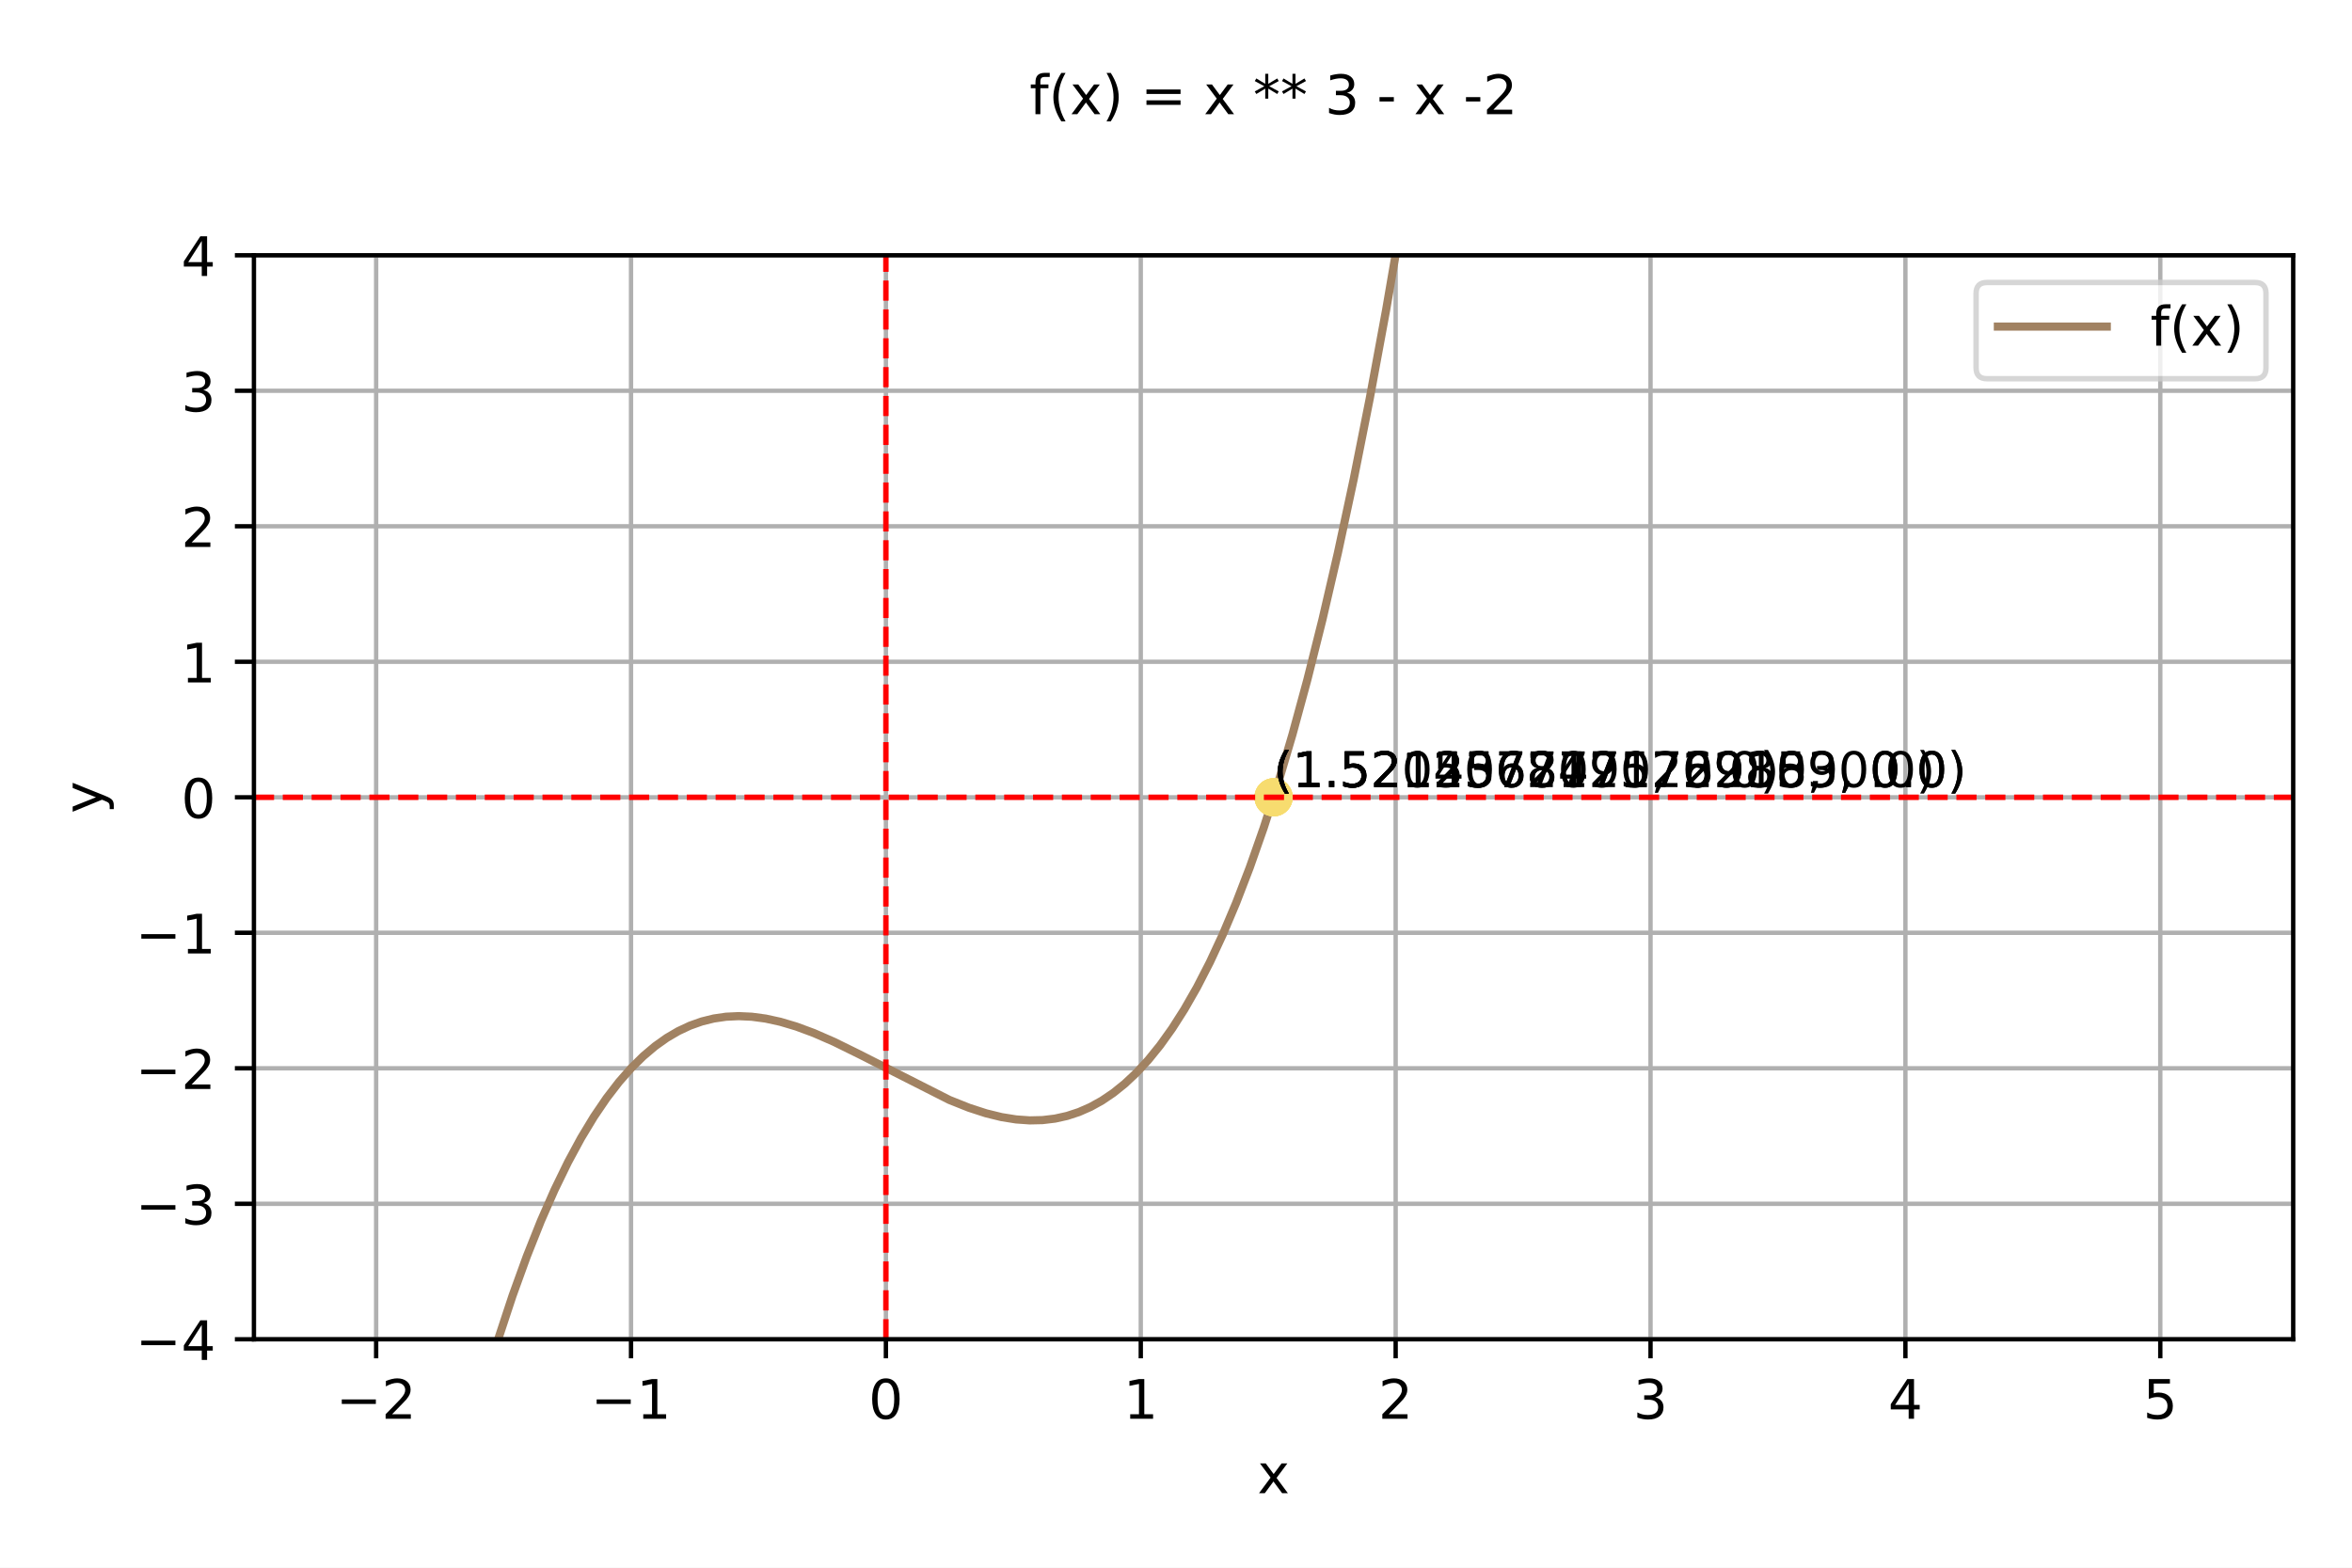
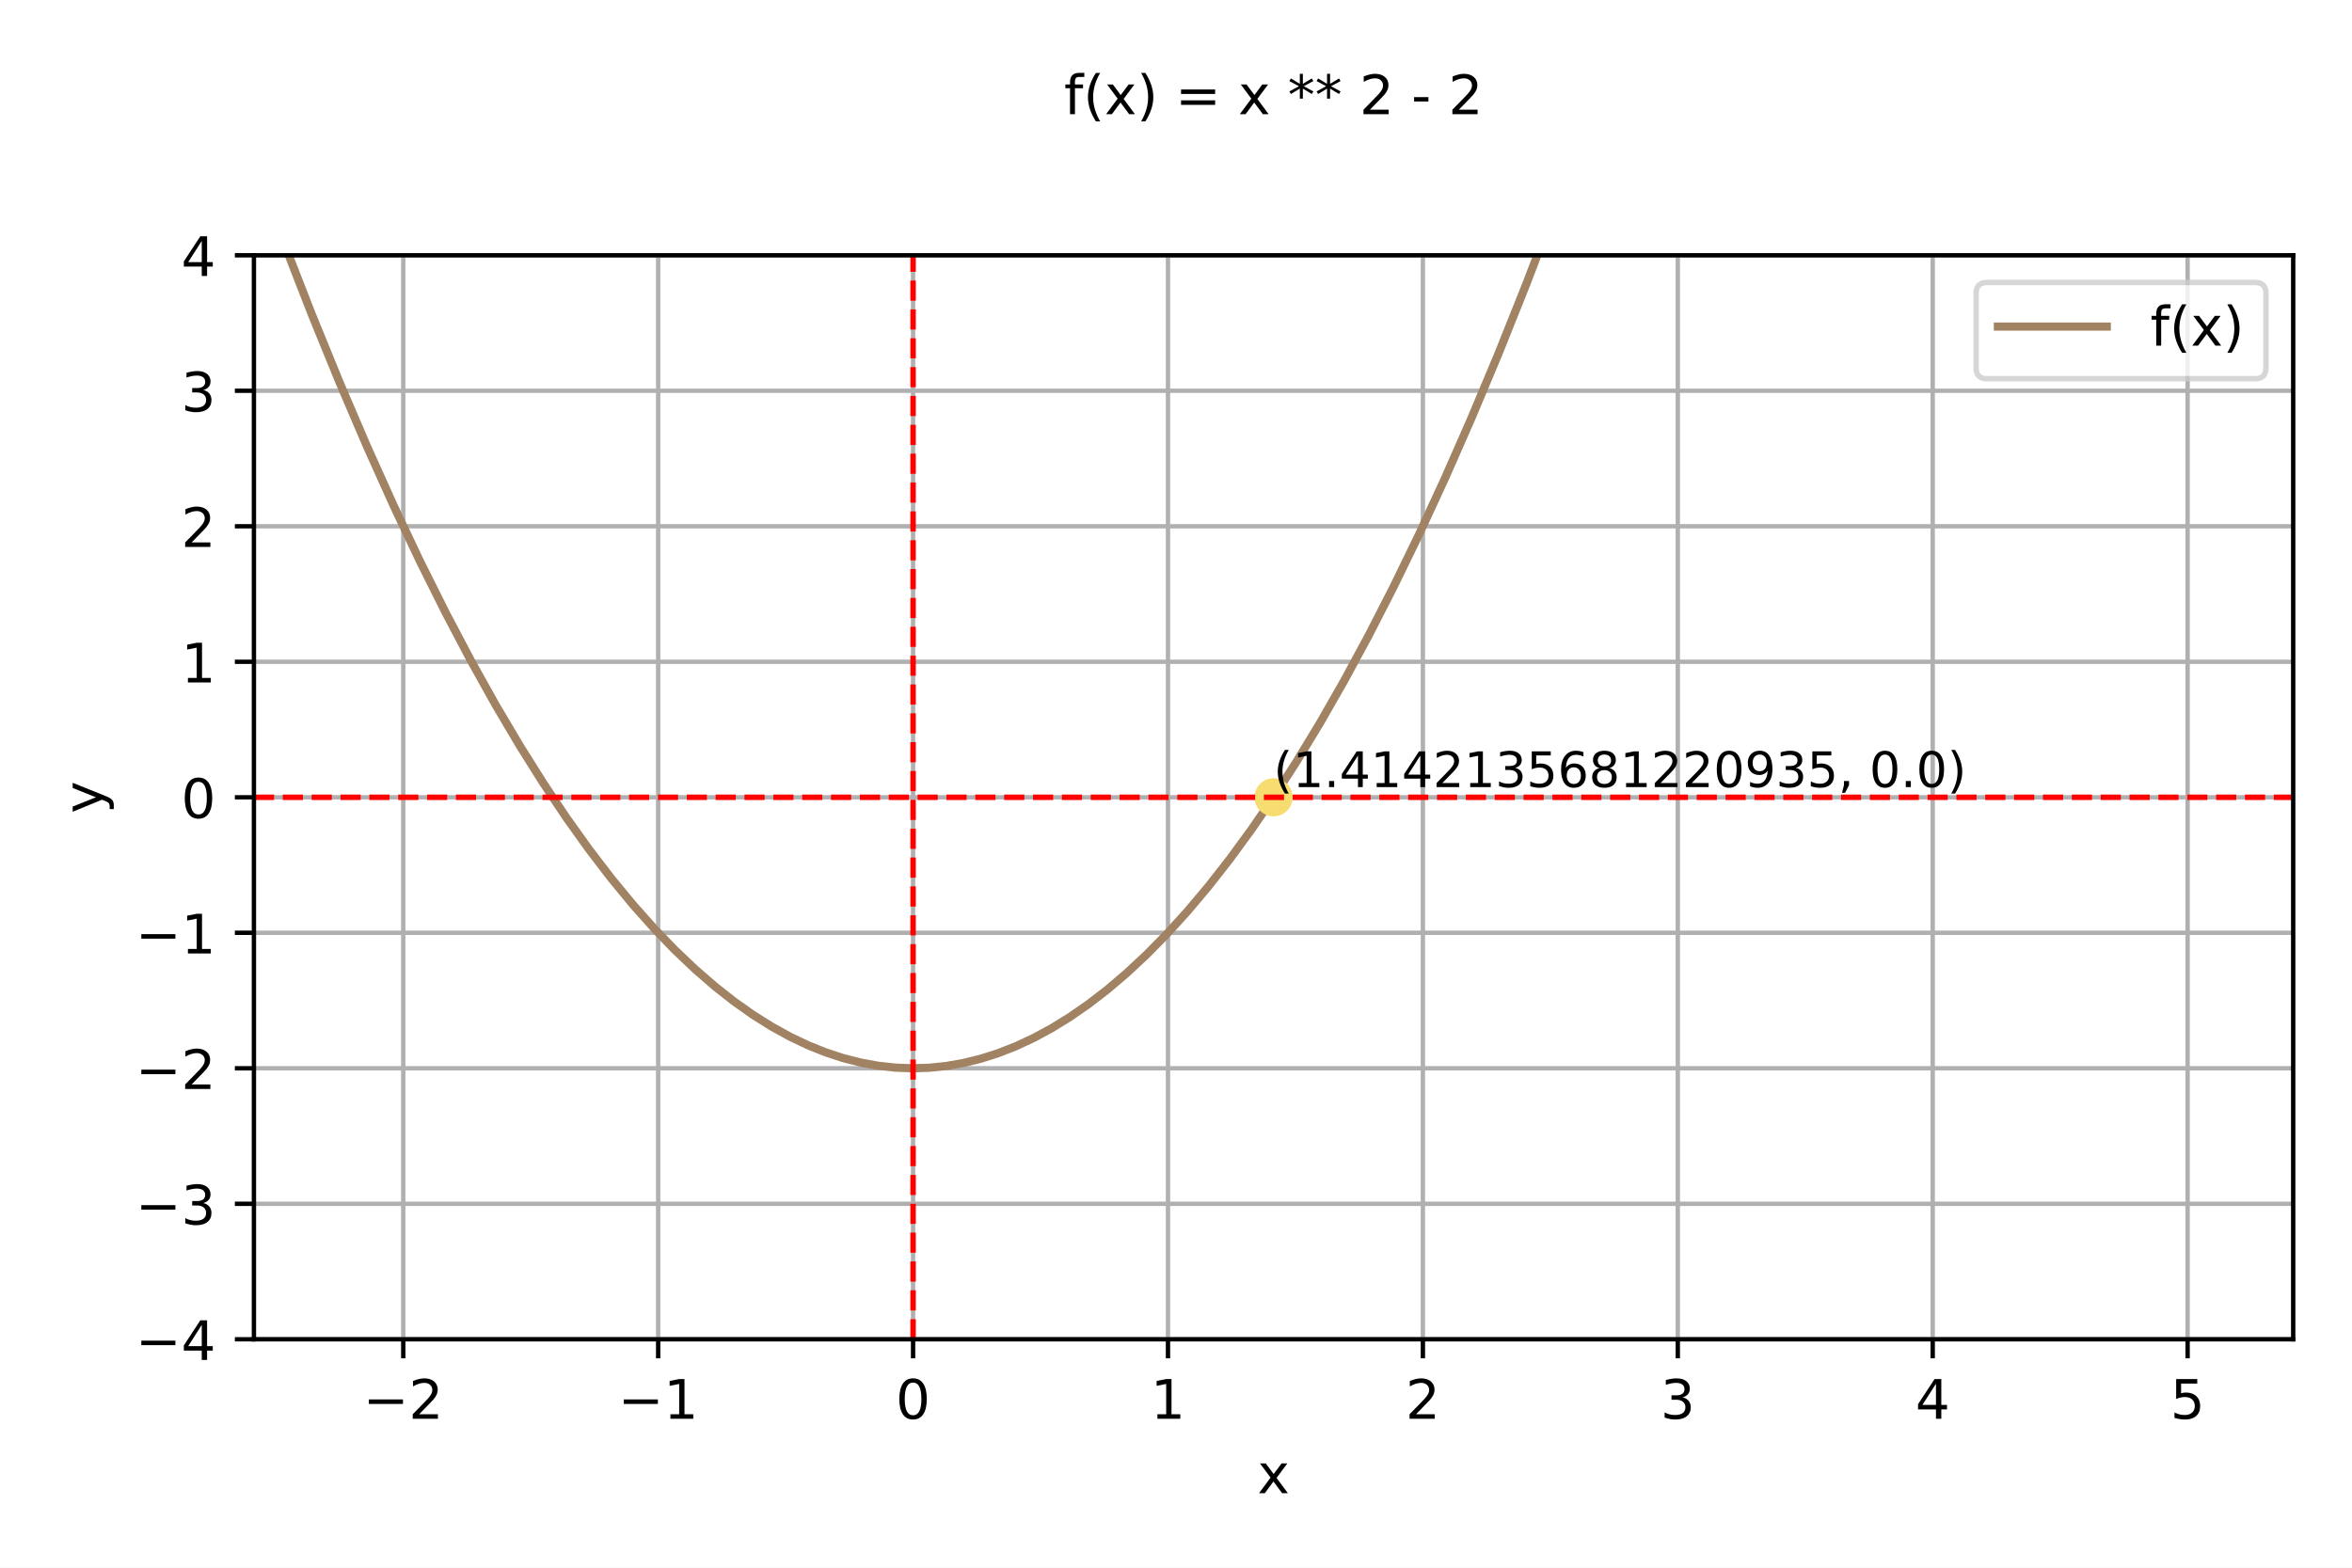
<svg xmlns="http://www.w3.org/2000/svg" xmlns:xlink="http://www.w3.org/1999/xlink" width="432pt" height="288pt" viewBox="0 0 432 288" version="1.1">
  <defs>
    <style type="text/css">*{stroke-linejoin: round; stroke-linecap: butt}</style>
  </defs>
  <g id="figure_1">
    <g id="patch_1">
      <path d="M 0 288  L 432 288  L 432 0  L 0 0  z " style="fill: #ffffff" />
    </g>
    <g id="axes_1">
      <g id="patch_2">
        <path d="M 46.64 246.04  L 421.2 246.04  L 421.2 46.896  L 46.64 46.896  z " style="fill: #ffffff" />
      </g>
      <g id="matplotlib.axis_1">
        <g id="xtick_1">
          <g id="line2d_1">
-             <path d="M 69.087 246.04  L 69.087 46.896  " clip-path="url(#pfc54a9654c)" style="fill: none; stroke: #b0b0b0; stroke-width: 0.8; stroke-linecap: square" />
+             <path d="M 74.067 246.04  L 74.067 46.896  " clip-path="url(#p1fe460f757)" style="fill: none; stroke: #b0b0b0; stroke-width: 0.8; stroke-linecap: square" />
          </g>
          <g id="line2d_2">
            <defs>
-               <path id="mf1b6143de5" d="M 0 0  L 0 3.5  " style="stroke: #000000; stroke-width: 0.8" />
+               <path id="mb8a61bdf34" d="M 0 0  L 0 3.5  " style="stroke: #000000; stroke-width: 0.8" />
            </defs>
            <g>
-               <use xlink:href="#mf1b6143de5" x="69.087" y="246.04" style="stroke: #000000; stroke-width: 0.8" />
+               <use xlink:href="#mb8a61bdf34" x="74.067" y="246.04" style="stroke: #000000; stroke-width: 0.8" />
            </g>
          </g>
          <g id="text_1">
-             <g transform="translate(61.71607 260.6384) scale(0.1 -0.1)">
+             <g transform="translate(66.69543 260.6384) scale(0.1 -0.1)">
              <defs>
                <path id="DejaVuSans-2212" d="M 678 2272  L 4684 2272  L 4684 1741  L 678 1741  L 678 2272  z " transform="scale(0.015625)" />
                <path id="DejaVuSans-32" d="M 1228 531  L 3431 531  L 3431 0  L 469 0  L 469 531  Q 828 903 1448 1529  Q 2069 2156 2228 2338  Q 2531 2678 2651 2914  Q 2772 3150 2772 3378  Q 2772 3750 2511 3984  Q 2250 4219 1831 4219  Q 1534 4219 1204 4116  Q 875 4013 500 3803  L 500 4441  Q 881 4594 1212 4672  Q 1544 4750 1819 4750  Q 2544 4750 2975 4387  Q 3406 4025 3406 3419  Q 3406 3131 3298 2873  Q 3191 2616 2906 2266  Q 2828 2175 2409 1742  Q 1991 1309 1228 531  z " transform="scale(0.015625)" />
              </defs>
              <use xlink:href="#DejaVuSans-2212" />
              <use xlink:href="#DejaVuSans-32" transform="translate(83.78906 0)" />
            </g>
          </g>
        </g>
        <g id="xtick_2">
          <g id="line2d_3">
-             <path d="M 115.902 246.04  L 115.902 46.896  " clip-path="url(#pfc54a9654c)" style="fill: none; stroke: #b0b0b0; stroke-width: 0.8; stroke-linecap: square" />
+             <path d="M 120.887 246.04  L 120.887 46.896  " clip-path="url(#p1fe460f757)" style="fill: none; stroke: #b0b0b0; stroke-width: 0.8; stroke-linecap: square" />
          </g>
          <g id="line2d_4">
            <g>
-               <use xlink:href="#mf1b6143de5" x="115.902" y="246.04" style="stroke: #000000; stroke-width: 0.8" />
+               <use xlink:href="#mb8a61bdf34" x="120.887" y="246.04" style="stroke: #000000; stroke-width: 0.8" />
            </g>
          </g>
          <g id="text_2">
-             <g transform="translate(108.5305 260.6384) scale(0.1 -0.1)">
+             <g transform="translate(113.5154 260.6384) scale(0.1 -0.1)">
              <defs>
                <path id="DejaVuSans-31" d="M 794 531  L 1825 531  L 1825 4091  L 703 3866  L 703 4441  L 1819 4666  L 2450 4666  L 2450 531  L 3481 531  L 3481 0  L 794 0  L 794 531  z " transform="scale(0.015625)" />
              </defs>
              <use xlink:href="#DejaVuSans-2212" />
              <use xlink:href="#DejaVuSans-31" transform="translate(83.78906 0)" />
            </g>
          </g>
        </g>
        <g id="xtick_3">
          <g id="line2d_5">
-             <path d="M 162.716 246.04  L 162.716 46.896  " clip-path="url(#pfc54a9654c)" style="fill: none; stroke: #b0b0b0; stroke-width: 0.8; stroke-linecap: square" />
+             <path d="M 167.707 246.04  L 167.707 46.896  " clip-path="url(#p1fe460f757)" style="fill: none; stroke: #b0b0b0; stroke-width: 0.8; stroke-linecap: square" />
          </g>
          <g id="line2d_6">
            <g>
-               <use xlink:href="#mf1b6143de5" x="162.716" y="246.04" style="stroke: #000000; stroke-width: 0.8" />
+               <use xlink:href="#mb8a61bdf34" x="167.707" y="246.04" style="stroke: #000000; stroke-width: 0.8" />
            </g>
          </g>
          <g id="text_3">
-             <g transform="translate(159.5348 260.6384) scale(0.1 -0.1)">
+             <g transform="translate(164.5253 260.6384) scale(0.1 -0.1)">
              <defs>
                <path id="DejaVuSans-30" d="M 2034 4250  Q 1547 4250 1301 3770  Q 1056 3291 1056 2328  Q 1056 1369 1301 889  Q 1547 409 2034 409  Q 2525 409 2770 889  Q 3016 1369 3016 2328  Q 3016 3291 2770 3770  Q 2525 4250 2034 4250  z M 2034 4750  Q 2819 4750 3233 4129  Q 3647 3509 3647 2328  Q 3647 1150 3233 529  Q 2819 -91 2034 -91  Q 1250 -91 836 529  Q 422 1150 422 2328  Q 422 3509 836 4129  Q 1250 4750 2034 4750  z " transform="scale(0.015625)" />
              </defs>
              <use xlink:href="#DejaVuSans-30" />
            </g>
          </g>
        </g>
        <g id="xtick_4">
          <g id="line2d_7">
-             <path d="M 209.531 246.04  L 209.531 46.896  " clip-path="url(#pfc54a9654c)" style="fill: none; stroke: #b0b0b0; stroke-width: 0.8; stroke-linecap: square" />
+             <path d="M 214.527 246.04  L 214.527 46.896  " clip-path="url(#p1fe460f757)" style="fill: none; stroke: #b0b0b0; stroke-width: 0.8; stroke-linecap: square" />
          </g>
          <g id="line2d_8">
            <g>
-               <use xlink:href="#mf1b6143de5" x="209.531" y="246.04" style="stroke: #000000; stroke-width: 0.8" />
+               <use xlink:href="#mb8a61bdf34" x="214.527" y="246.04" style="stroke: #000000; stroke-width: 0.8" />
            </g>
          </g>
          <g id="text_4">
-             <g transform="translate(206.3493 260.6384) scale(0.1 -0.1)">
+             <g transform="translate(211.3453 260.6384) scale(0.1 -0.1)">
              <use xlink:href="#DejaVuSans-31" />
            </g>
          </g>
        </g>
        <g id="xtick_5">
          <g id="line2d_9">
-             <path d="M 256.345 246.04  L 256.345 46.896  " clip-path="url(#pfc54a9654c)" style="fill: none; stroke: #b0b0b0; stroke-width: 0.8; stroke-linecap: square" />
+             <path d="M 261.347 246.04  L 261.347 46.896  " clip-path="url(#p1fe460f757)" style="fill: none; stroke: #b0b0b0; stroke-width: 0.8; stroke-linecap: square" />
          </g>
          <g id="line2d_10">
            <g>
-               <use xlink:href="#mf1b6143de5" x="256.345" y="246.04" style="stroke: #000000; stroke-width: 0.8" />
+               <use xlink:href="#mb8a61bdf34" x="261.347" y="246.04" style="stroke: #000000; stroke-width: 0.8" />
            </g>
          </g>
          <g id="text_5">
-             <g transform="translate(253.1637 260.6384) scale(0.1 -0.1)">
+             <g transform="translate(258.1653 260.6384) scale(0.1 -0.1)">
              <use xlink:href="#DejaVuSans-32" />
            </g>
          </g>
        </g>
        <g id="xtick_6">
          <g id="line2d_11">
-             <path d="M 303.159 246.04  L 303.159 46.896  " clip-path="url(#pfc54a9654c)" style="fill: none; stroke: #b0b0b0; stroke-width: 0.8; stroke-linecap: square" />
+             <path d="M 308.167 246.04  L 308.167 46.896  " clip-path="url(#p1fe460f757)" style="fill: none; stroke: #b0b0b0; stroke-width: 0.8; stroke-linecap: square" />
          </g>
          <g id="line2d_12">
            <g>
-               <use xlink:href="#mf1b6143de5" x="303.159" y="246.04" style="stroke: #000000; stroke-width: 0.8" />
+               <use xlink:href="#mb8a61bdf34" x="308.167" y="246.04" style="stroke: #000000; stroke-width: 0.8" />
            </g>
          </g>
          <g id="text_6">
-             <g transform="translate(299.9781 260.6384) scale(0.1 -0.1)">
+             <g transform="translate(304.9853 260.6384) scale(0.1 -0.1)">
              <defs>
                <path id="DejaVuSans-33" d="M 2597 2516  Q 3050 2419 3304 2112  Q 3559 1806 3559 1356  Q 3559 666 3084 287  Q 2609 -91 1734 -91  Q 1441 -91 1130 -33  Q 819 25 488 141  L 488 750  Q 750 597 1062 519  Q 1375 441 1716 441  Q 2309 441 2620 675  Q 2931 909 2931 1356  Q 2931 1769 2642 2001  Q 2353 2234 1838 2234  L 1294 2234  L 1294 2753  L 1863 2753  Q 2328 2753 2575 2939  Q 2822 3125 2822 3475  Q 2822 3834 2567 4026  Q 2313 4219 1838 4219  Q 1578 4219 1281 4162  Q 984 4106 628 3988  L 628 4550  Q 988 4650 1302 4700  Q 1616 4750 1894 4750  Q 2613 4750 3031 4423  Q 3450 4097 3450 3541  Q 3450 3153 3228 2886  Q 3006 2619 2597 2516  z " transform="scale(0.015625)" />
              </defs>
              <use xlink:href="#DejaVuSans-33" />
            </g>
          </g>
        </g>
        <g id="xtick_7">
          <g id="line2d_13">
-             <path d="M 349.974 246.04  L 349.974 46.896  " clip-path="url(#pfc54a9654c)" style="fill: none; stroke: #b0b0b0; stroke-width: 0.8; stroke-linecap: square" />
+             <path d="M 354.987 246.04  L 354.987 46.896  " clip-path="url(#p1fe460f757)" style="fill: none; stroke: #b0b0b0; stroke-width: 0.8; stroke-linecap: square" />
          </g>
          <g id="line2d_14">
            <g>
-               <use xlink:href="#mf1b6143de5" x="349.974" y="246.04" style="stroke: #000000; stroke-width: 0.8" />
+               <use xlink:href="#mb8a61bdf34" x="354.987" y="246.04" style="stroke: #000000; stroke-width: 0.8" />
            </g>
          </g>
          <g id="text_7">
-             <g transform="translate(346.7926 260.6384) scale(0.1 -0.1)">
+             <g transform="translate(351.8053 260.6384) scale(0.1 -0.1)">
              <defs>
                <path id="DejaVuSans-34" d="M 2419 4116  L 825 1625  L 2419 1625  L 2419 4116  z M 2253 4666  L 3047 4666  L 3047 1625  L 3713 1625  L 3713 1100  L 3047 1100  L 3047 0  L 2419 0  L 2419 1100  L 313 1100  L 313 1709  L 2253 4666  z " transform="scale(0.015625)" />
              </defs>
              <use xlink:href="#DejaVuSans-34" />
            </g>
          </g>
        </g>
        <g id="xtick_8">
          <g id="line2d_15">
-             <path d="M 396.788 246.04  L 396.788 46.896  " clip-path="url(#pfc54a9654c)" style="fill: none; stroke: #b0b0b0; stroke-width: 0.8; stroke-linecap: square" />
+             <path d="M 401.807 246.04  L 401.807 46.896  " clip-path="url(#p1fe460f757)" style="fill: none; stroke: #b0b0b0; stroke-width: 0.8; stroke-linecap: square" />
          </g>
          <g id="line2d_16">
            <g>
-               <use xlink:href="#mf1b6143de5" x="396.788" y="246.04" style="stroke: #000000; stroke-width: 0.8" />
+               <use xlink:href="#mb8a61bdf34" x="401.807" y="246.04" style="stroke: #000000; stroke-width: 0.8" />
            </g>
          </g>
          <g id="text_8">
-             <g transform="translate(393.607 260.6384) scale(0.1 -0.1)">
+             <g transform="translate(398.6253 260.6384) scale(0.1 -0.1)">
              <defs>
                <path id="DejaVuSans-35" d="M 691 4666  L 3169 4666  L 3169 4134  L 1269 4134  L 1269 2991  Q 1406 3038 1543 3061  Q 1681 3084 1819 3084  Q 2600 3084 3056 2656  Q 3513 2228 3513 1497  Q 3513 744 3044 326  Q 2575 -91 1722 -91  Q 1428 -91 1123 -41  Q 819 9 494 109  L 494 744  Q 775 591 1075 516  Q 1375 441 1709 441  Q 2250 441 2565 725  Q 2881 1009 2881 1497  Q 2881 1984 2565 2268  Q 2250 2553 1709 2553  Q 1456 2553 1204 2497  Q 953 2441 691 2322  L 691 4666  z " transform="scale(0.015625)" />
              </defs>
              <use xlink:href="#DejaVuSans-35" />
            </g>
          </g>
        </g>
        <g id="text_9">
          <g transform="translate(230.9606 274.3166) scale(0.1 -0.1)">
            <defs>
              <path id="DejaVuSans-78" d="M 3513 3500  L 2247 1797  L 3578 0  L 2900 0  L 1881 1375  L 863 0  L 184 0  L 1544 1831  L 300 3500  L 978 3500  L 1906 2253  L 2834 3500  L 3513 3500  z " transform="scale(0.015625)" />
            </defs>
            <use xlink:href="#DejaVuSans-78" />
          </g>
        </g>
      </g>
      <g id="matplotlib.axis_2">
        <g id="ytick_1">
          <g id="line2d_17">
-             <path d="M 46.64 246.04  L 421.2 246.04  " clip-path="url(#pfc54a9654c)" style="fill: none; stroke: #b0b0b0; stroke-width: 0.8; stroke-linecap: square" />
+             <path d="M 46.64 246.04  L 421.2 246.04  " clip-path="url(#p1fe460f757)" style="fill: none; stroke: #b0b0b0; stroke-width: 0.8; stroke-linecap: square" />
          </g>
          <g id="line2d_18">
            <defs>
-               <path id="m1e83559764" d="M 0 0  L -3.5 0  " style="stroke: #000000; stroke-width: 0.8" />
+               <path id="m97c03523c3" d="M 0 0  L -3.5 0  " style="stroke: #000000; stroke-width: 0.8" />
            </defs>
            <g>
-               <use xlink:href="#m1e83559764" x="46.64" y="246.04" style="stroke: #000000; stroke-width: 0.8" />
+               <use xlink:href="#m97c03523c3" x="46.64" y="246.04" style="stroke: #000000; stroke-width: 0.8" />
            </g>
          </g>
          <g id="text_10">
            <g transform="translate(24.89781 249.8392) scale(0.1 -0.1)">
              <use xlink:href="#DejaVuSans-2212" />
              <use xlink:href="#DejaVuSans-34" transform="translate(83.78906 0)" />
            </g>
          </g>
        </g>
        <g id="ytick_2">
          <g id="line2d_19">
-             <path d="M 46.64 221.147  L 421.2 221.147  " clip-path="url(#pfc54a9654c)" style="fill: none; stroke: #b0b0b0; stroke-width: 0.8; stroke-linecap: square" />
+             <path d="M 46.64 221.147  L 421.2 221.147  " clip-path="url(#p1fe460f757)" style="fill: none; stroke: #b0b0b0; stroke-width: 0.8; stroke-linecap: square" />
          </g>
          <g id="line2d_20">
            <g>
-               <use xlink:href="#m1e83559764" x="46.64" y="221.147" style="stroke: #000000; stroke-width: 0.8" />
+               <use xlink:href="#m97c03523c3" x="46.64" y="221.147" style="stroke: #000000; stroke-width: 0.8" />
            </g>
          </g>
          <g id="text_11">
            <g transform="translate(24.89781 224.9462) scale(0.1 -0.1)">
              <use xlink:href="#DejaVuSans-2212" />
              <use xlink:href="#DejaVuSans-33" transform="translate(83.78906 0)" />
            </g>
          </g>
        </g>
        <g id="ytick_3">
          <g id="line2d_21">
-             <path d="M 46.64 196.254  L 421.2 196.254  " clip-path="url(#pfc54a9654c)" style="fill: none; stroke: #b0b0b0; stroke-width: 0.8; stroke-linecap: square" />
+             <path d="M 46.64 196.254  L 421.2 196.254  " clip-path="url(#p1fe460f757)" style="fill: none; stroke: #b0b0b0; stroke-width: 0.8; stroke-linecap: square" />
          </g>
          <g id="line2d_22">
            <g>
-               <use xlink:href="#m1e83559764" x="46.64" y="196.254" style="stroke: #000000; stroke-width: 0.8" />
+               <use xlink:href="#m97c03523c3" x="46.64" y="196.254" style="stroke: #000000; stroke-width: 0.8" />
            </g>
          </g>
          <g id="text_12">
            <g transform="translate(24.89781 200.0532) scale(0.1 -0.1)">
              <use xlink:href="#DejaVuSans-2212" />
              <use xlink:href="#DejaVuSans-32" transform="translate(83.78906 0)" />
            </g>
          </g>
        </g>
        <g id="ytick_4">
          <g id="line2d_23">
-             <path d="M 46.64 171.361  L 421.2 171.361  " clip-path="url(#pfc54a9654c)" style="fill: none; stroke: #b0b0b0; stroke-width: 0.8; stroke-linecap: square" />
+             <path d="M 46.64 171.361  L 421.2 171.361  " clip-path="url(#p1fe460f757)" style="fill: none; stroke: #b0b0b0; stroke-width: 0.8; stroke-linecap: square" />
          </g>
          <g id="line2d_24">
            <g>
-               <use xlink:href="#m1e83559764" x="46.64" y="171.361" style="stroke: #000000; stroke-width: 0.8" />
+               <use xlink:href="#m97c03523c3" x="46.64" y="171.361" style="stroke: #000000; stroke-width: 0.8" />
            </g>
          </g>
          <g id="text_13">
            <g transform="translate(24.89781 175.1602) scale(0.1 -0.1)">
              <use xlink:href="#DejaVuSans-2212" />
              <use xlink:href="#DejaVuSans-31" transform="translate(83.78906 0)" />
            </g>
          </g>
        </g>
        <g id="ytick_5">
          <g id="line2d_25">
-             <path d="M 46.64 146.468  L 421.2 146.468  " clip-path="url(#pfc54a9654c)" style="fill: none; stroke: #b0b0b0; stroke-width: 0.8; stroke-linecap: square" />
+             <path d="M 46.64 146.468  L 421.2 146.468  " clip-path="url(#p1fe460f757)" style="fill: none; stroke: #b0b0b0; stroke-width: 0.8; stroke-linecap: square" />
          </g>
          <g id="line2d_26">
            <g>
-               <use xlink:href="#m1e83559764" x="46.64" y="146.468" style="stroke: #000000; stroke-width: 0.8" />
+               <use xlink:href="#m97c03523c3" x="46.64" y="146.468" style="stroke: #000000; stroke-width: 0.8" />
            </g>
          </g>
          <g id="text_14">
            <g transform="translate(33.2775 150.2672) scale(0.1 -0.1)">
              <use xlink:href="#DejaVuSans-30" />
            </g>
          </g>
        </g>
        <g id="ytick_6">
          <g id="line2d_27">
-             <path d="M 46.64 121.575  L 421.2 121.575  " clip-path="url(#pfc54a9654c)" style="fill: none; stroke: #b0b0b0; stroke-width: 0.8; stroke-linecap: square" />
+             <path d="M 46.64 121.575  L 421.2 121.575  " clip-path="url(#p1fe460f757)" style="fill: none; stroke: #b0b0b0; stroke-width: 0.8; stroke-linecap: square" />
          </g>
          <g id="line2d_28">
            <g>
-               <use xlink:href="#m1e83559764" x="46.64" y="121.575" style="stroke: #000000; stroke-width: 0.8" />
+               <use xlink:href="#m97c03523c3" x="46.64" y="121.575" style="stroke: #000000; stroke-width: 0.8" />
            </g>
          </g>
          <g id="text_15">
            <g transform="translate(33.2775 125.3742) scale(0.1 -0.1)">
              <use xlink:href="#DejaVuSans-31" />
            </g>
          </g>
        </g>
        <g id="ytick_7">
          <g id="line2d_29">
-             <path d="M 46.64 96.682  L 421.2 96.682  " clip-path="url(#pfc54a9654c)" style="fill: none; stroke: #b0b0b0; stroke-width: 0.8; stroke-linecap: square" />
+             <path d="M 46.64 96.682  L 421.2 96.682  " clip-path="url(#p1fe460f757)" style="fill: none; stroke: #b0b0b0; stroke-width: 0.8; stroke-linecap: square" />
          </g>
          <g id="line2d_30">
            <g>
-               <use xlink:href="#m1e83559764" x="46.64" y="96.682" style="stroke: #000000; stroke-width: 0.8" />
+               <use xlink:href="#m97c03523c3" x="46.64" y="96.682" style="stroke: #000000; stroke-width: 0.8" />
            </g>
          </g>
          <g id="text_16">
            <g transform="translate(33.2775 100.4812) scale(0.1 -0.1)">
              <use xlink:href="#DejaVuSans-32" />
            </g>
          </g>
        </g>
        <g id="ytick_8">
          <g id="line2d_31">
-             <path d="M 46.64 71.789  L 421.2 71.789  " clip-path="url(#pfc54a9654c)" style="fill: none; stroke: #b0b0b0; stroke-width: 0.8; stroke-linecap: square" />
+             <path d="M 46.64 71.789  L 421.2 71.789  " clip-path="url(#p1fe460f757)" style="fill: none; stroke: #b0b0b0; stroke-width: 0.8; stroke-linecap: square" />
          </g>
          <g id="line2d_32">
            <g>
-               <use xlink:href="#m1e83559764" x="46.64" y="71.789" style="stroke: #000000; stroke-width: 0.8" />
+               <use xlink:href="#m97c03523c3" x="46.64" y="71.789" style="stroke: #000000; stroke-width: 0.8" />
            </g>
          </g>
          <g id="text_17">
            <g transform="translate(33.2775 75.58822) scale(0.1 -0.1)">
              <use xlink:href="#DejaVuSans-33" />
            </g>
          </g>
        </g>
        <g id="ytick_9">
          <g id="line2d_33">
-             <path d="M 46.64 46.896  L 421.2 46.896  " clip-path="url(#pfc54a9654c)" style="fill: none; stroke: #b0b0b0; stroke-width: 0.8; stroke-linecap: square" />
+             <path d="M 46.64 46.896  L 421.2 46.896  " clip-path="url(#p1fe460f757)" style="fill: none; stroke: #b0b0b0; stroke-width: 0.8; stroke-linecap: square" />
          </g>
          <g id="line2d_34">
            <g>
-               <use xlink:href="#m1e83559764" x="46.64" y="46.896" style="stroke: #000000; stroke-width: 0.8" />
+               <use xlink:href="#m97c03523c3" x="46.64" y="46.896" style="stroke: #000000; stroke-width: 0.8" />
            </g>
          </g>
          <g id="text_18">
            <g transform="translate(33.2775 50.69522) scale(0.1 -0.1)">
              <use xlink:href="#DejaVuSans-34" />
            </g>
          </g>
        </g>
        <g id="text_19">
          <g transform="translate(18.81812 149.4274) rotate(-90) scale(0.1 -0.1)">
            <defs>
              <path id="DejaVuSans-79" d="M 2059 -325  Q 1816 -950 1584 -1140  Q 1353 -1331 966 -1331  L 506 -1331  L 506 -850  L 844 -850  Q 1081 -850 1212 -737  Q 1344 -625 1503 -206  L 1606 56  L 191 3500  L 800 3500  L 1894 763  L 2988 3500  L 3597 3500  L 2059 -325  z " transform="scale(0.015625)" />
            </defs>
            <use xlink:href="#DejaVuSans-79" />
          </g>
        </g>
      </g>
      <g id="line2d_35">
-         <path d="M 80.131 289  L 83.051 276.564  L 85.898 265.391  L 88.707 255.254  L 91.442 246.203  L 94.139 238.037  L 96.761 230.794  L 99.346 224.301  L 101.856 218.587  L 104.328 213.503  L 106.725 209.069  L 109.085 205.163  L 111.408 201.743  L 113.693 198.772  L 115.941 196.213  L 118.151 194.032  L 120.323 192.197  L 122.459 190.677  L 124.594 189.425  L 126.729 188.426  L 128.902 187.654  L 131.112 187.108  L 133.359 186.782  L 135.682 186.673  L 138.079 186.782  L 140.627 187.123  L 143.324 187.712  L 146.245 188.58  L 149.467 189.773  L 153.176 191.392  L 157.783 193.66  L 174.378 202.07  L 177.974 203.505  L 181.12 204.528  L 183.967 205.226  L 186.627 205.651  L 189.137 205.828  L 191.497 205.774  L 193.782 205.499  L 195.992 205.008  L 198.165 204.296  L 200.3 203.358  L 202.398 202.194  L 204.495 200.776  L 206.593 199.09  L 208.728 197.085  L 210.901 194.732  L 213.074 192.047  L 215.284 188.961  L 217.531 185.44  L 219.854 181.377  L 222.214 176.789  L 224.611 171.634  L 227.046 165.869  L 229.556 159.344  L 232.103 152.096  L 234.725 143.949  L 237.385 134.95  L 240.12 124.895  L 242.892 113.842  L 245.739 101.557  L 248.623 88.111  L 251.582 73.234  L 254.579 57.014  L 257.651 39.141  L 260.76 19.723  L 263.858 -1  L 263.858 -1  " clip-path="url(#pfc54a9654c)" style="fill: none; stroke: #a18262; stroke-width: 1.5; stroke-linecap: square" />
+         <path d="M 46.64 29.812  L 51.997 44.215  L 57.241 57.685  L 62.373 70.261  L 67.393 81.983  L 72.337 92.971  L 77.17 103.172  L 81.89 112.624  L 86.535 121.433  L 91.067 129.555  L 95.488 137.027  L 99.833 143.94  L 104.066 150.262  L 108.224 156.075  L 112.269 161.355  L 116.24 166.175  L 120.136 170.557  L 123.919 174.482  L 127.628 178.013  L 131.262 181.171  L 134.82 183.973  L 138.304 186.437  L 141.75 188.603  L 145.122 190.462  L 148.456 192.046  L 151.715 193.35  L 154.936 194.402  L 158.12 195.21  L 161.267 195.783  L 164.413 196.131  L 167.56 196.254  L 170.707 196.152  L 173.853 195.825  L 177 195.273  L 180.147 194.497  L 183.331 193.482  L 186.552 192.221  L 189.811 190.705  L 193.108 188.927  L 196.479 186.853  L 199.888 184.494  L 203.372 181.81  L 206.93 178.783  L 210.564 175.396  L 214.272 171.631  L 218.056 167.467  L 221.914 162.886  L 225.847 157.868  L 229.856 152.392  L 233.976 146.383  L 238.172 139.869  L 242.48 132.764  L 246.862 125.103  L 251.358 116.793  L 255.928 107.873  L 260.61 98.242  L 265.405 87.864  L 270.275 76.789  L 275.257 64.902  L 280.351 52.163  L 285.521 38.634  L 290.803 24.185  L 296.197 8.774  L 299.504 -1  L 299.504 -1  " clip-path="url(#p1fe460f757)" style="fill: none; stroke: #a18262; stroke-width: 1.5; stroke-linecap: square" />
      </g>
      <g id="line2d_36">
-         <path d="M 233.898 146.468  " clip-path="url(#pfc54a9654c)" style="fill: none; stroke: #f7dc6f; stroke-width: 1.5; stroke-linecap: square" />
+         <path d="M 233.92 146.468  " clip-path="url(#p1fe460f757)" style="fill: none; stroke: #f7dc6f; stroke-width: 1.5; stroke-linecap: square" />
        <defs>
-           <path id="m74cdb081ae" d="M 0 3  C 0.796 3 1.559 2.684 2.121 2.121  C 2.684 1.559 3 0.796 3 0  C 3 -0.796 2.684 -1.559 2.121 -2.121  C 1.559 -2.684 0.796 -3 0 -3  C -0.796 -3 -1.559 -2.684 -2.121 -2.121  C -2.684 -1.559 -3 -0.796 -3 0  C -3 0.796 -2.684 1.559 -2.121 2.121  C -1.559 2.684 -0.796 3 0 3  z " style="stroke: #f7dc6f" />
+           <path id="maee22a41e3" d="M 0 3  C 0.796 3 1.559 2.684 2.121 2.121  C 2.684 1.559 3 0.796 3 0  C 3 -0.796 2.684 -1.559 2.121 -2.121  C 1.559 -2.684 0.796 -3 0 -3  C -0.796 -3 -1.559 -2.684 -2.121 -2.121  C -2.684 -1.559 -3 -0.796 -3 0  C -3 0.796 -2.684 1.559 -2.121 2.121  C -1.559 2.684 -0.796 3 0 3  z " style="stroke: #f7dc6f" />
        </defs>
-         <g clip-path="url(#pfc54a9654c)">
-           <use xlink:href="#m74cdb081ae" x="233.898" y="146.468" style="fill: #f7dc6f; stroke: #f7dc6f" />
+         <g clip-path="url(#p1fe460f757)">
+           <use xlink:href="#maee22a41e3" x="233.92" y="146.468" style="fill: #f7dc6f; stroke: #f7dc6f" />
        </g>
      </g>
      <g id="line2d_37">
-         <path d="M 233.932 146.468  " clip-path="url(#pfc54a9654c)" style="fill: none; stroke: #f7dc6f; stroke-width: 1.5; stroke-linecap: square" />
-         <g clip-path="url(#pfc54a9654c)">
-           <use xlink:href="#m74cdb081ae" x="233.932" y="146.468" style="fill: #f7dc6f; stroke: #f7dc6f" />
-         </g>
+         <path d="M 46.64 146.468  L 421.2 146.468  " clip-path="url(#p1fe460f757)" style="fill: none; stroke-dasharray: 3.7,1.6; stroke-dashoffset: 0; stroke: #ff0000" />
      </g>
      <g id="line2d_38">
-         <path d="M 233.942 146.468  " clip-path="url(#pfc54a9654c)" style="fill: none; stroke: #f7dc6f; stroke-width: 1.5; stroke-linecap: square" />
-         <g clip-path="url(#pfc54a9654c)">
-           <use xlink:href="#m74cdb081ae" x="233.942" y="146.468" style="fill: #f7dc6f; stroke: #f7dc6f" />
-         </g>
-       </g>
-       <g id="line2d_39">
-         <path d="M 233.933 146.468  " clip-path="url(#pfc54a9654c)" style="fill: none; stroke: #f7dc6f; stroke-width: 1.5; stroke-linecap: square" />
-         <g clip-path="url(#pfc54a9654c)">
-           <use xlink:href="#m74cdb081ae" x="233.933" y="146.468" style="fill: #f7dc6f; stroke: #f7dc6f" />
-         </g>
-       </g>
-       <g id="line2d_40">
-         <path d="M 46.64 146.468  L 421.2 146.468  " clip-path="url(#pfc54a9654c)" style="fill: none; stroke-dasharray: 3.7,1.6; stroke-dashoffset: 0; stroke: #ff0000" />
-       </g>
-       <g id="line2d_41">
-         <path d="M 162.716 246.04  L 162.716 46.896  " clip-path="url(#pfc54a9654c)" style="fill: none; stroke-dasharray: 3.7,1.6; stroke-dashoffset: 0; stroke: #ff0000" />
+         <path d="M 167.707 246.04  L 167.707 46.896  " clip-path="url(#p1fe460f757)" style="fill: none; stroke-dasharray: 3.7,1.6; stroke-dashoffset: 0; stroke: #ff0000" />
      </g>
      <g id="patch_3">
        <path d="M 46.64 246.04  L 46.64 46.896  " style="fill: none; stroke: #000000; stroke-width: 0.8; stroke-linejoin: miter; stroke-linecap: square" />
      </g>
      <g id="patch_4">
        <path d="M 421.2 246.04  L 421.2 46.896  " style="fill: none; stroke: #000000; stroke-width: 0.8; stroke-linejoin: miter; stroke-linecap: square" />
      </g>
      <g id="patch_5">
        <path d="M 46.64 246.04  L 421.2 246.04  " style="fill: none; stroke: #000000; stroke-width: 0.8; stroke-linejoin: miter; stroke-linecap: square" />
      </g>
      <g id="patch_6">
        <path d="M 46.64 46.896  L 421.2 46.896  " style="fill: none; stroke: #000000; stroke-width: 0.8; stroke-linejoin: miter; stroke-linecap: square" />
      </g>
      <g id="text_20">
-         <g transform="translate(233.8978 144.5963) scale(0.09 -0.09)">
+         <g transform="translate(233.92 144.5963) scale(0.09 -0.09)">
          <defs>
            <path id="DejaVuSans-28" d="M 1984 4856  Q 1566 4138 1362 3434  Q 1159 2731 1159 2009  Q 1159 1288 1364 580  Q 1569 -128 1984 -844  L 1484 -844  Q 1016 -109 783 600  Q 550 1309 550 2009  Q 550 2706 781 3412  Q 1013 4119 1484 4856  L 1984 4856  z " transform="scale(0.015625)" />
            <path id="DejaVuSans-2e" d="M 684 794  L 1344 794  L 1344 0  L 684 0  L 684 794  z " transform="scale(0.015625)" />
-             <path id="DejaVuSans-37" d="M 525 4666  L 3525 4666  L 3525 4397  L 1831 0  L 1172 0  L 2766 4134  L 525 4134  L 525 4666  z " transform="scale(0.015625)" />
+             <path id="DejaVuSans-36" d="M 2113 2584  Q 1688 2584 1439 2293  Q 1191 2003 1191 1497  Q 1191 994 1439 701  Q 1688 409 2113 409  Q 2538 409 2786 701  Q 3034 994 3034 1497  Q 3034 2003 2786 2293  Q 2538 2584 2113 2584  z M 3366 4563  L 3366 3988  Q 3128 4100 2886 4159  Q 2644 4219 2406 4219  Q 1781 4219 1451 3797  Q 1122 3375 1075 2522  Q 1259 2794 1537 2939  Q 1816 3084 2150 3084  Q 2853 3084 3261 2657  Q 3669 2231 3669 1497  Q 3669 778 3244 343  Q 2819 -91 2113 -91  Q 1303 -91 875 529  Q 447 1150 447 2328  Q 447 3434 972 4092  Q 1497 4750 2381 4750  Q 2619 4750 2861 4703  Q 3103 4656 3366 4563  z " transform="scale(0.015625)" />
            <path id="DejaVuSans-38" d="M 2034 2216  Q 1584 2216 1326 1975  Q 1069 1734 1069 1313  Q 1069 891 1326 650  Q 1584 409 2034 409  Q 2484 409 2743 651  Q 3003 894 3003 1313  Q 3003 1734 2745 1975  Q 2488 2216 2034 2216  z M 1403 2484  Q 997 2584 770 2862  Q 544 3141 544 3541  Q 544 4100 942 4425  Q 1341 4750 2034 4750  Q 2731 4750 3128 4425  Q 3525 4100 3525 3541  Q 3525 3141 3298 2862  Q 3072 2584 2669 2484  Q 3125 2378 3379 2068  Q 3634 1759 3634 1313  Q 3634 634 3220 271  Q 2806 -91 2034 -91  Q 1263 -91 848 271  Q 434 634 434 1313  Q 434 1759 690 2068  Q 947 2378 1403 2484  z M 1172 3481  Q 1172 3119 1398 2916  Q 1625 2713 2034 2713  Q 2441 2713 2670 2916  Q 2900 3119 2900 3481  Q 2900 3844 2670 4047  Q 2441 4250 2034 4250  Q 1625 4250 1398 4047  Q 1172 3844 1172 3481  z " transform="scale(0.015625)" />
+             <path id="DejaVuSans-39" d="M 703 97  L 703 672  Q 941 559 1184 500  Q 1428 441 1663 441  Q 2288 441 2617 861  Q 2947 1281 2994 2138  Q 2813 1869 2534 1725  Q 2256 1581 1919 1581  Q 1219 1581 811 2004  Q 403 2428 403 3163  Q 403 3881 828 4315  Q 1253 4750 1959 4750  Q 2769 4750 3195 4129  Q 3622 3509 3622 2328  Q 3622 1225 3098 567  Q 2575 -91 1691 -91  Q 1453 -91 1209 -44  Q 966 3 703 97  z M 1959 2075  Q 2384 2075 2632 2365  Q 2881 2656 2881 3163  Q 2881 3666 2632 3958  Q 2384 4250 1959 4250  Q 1534 4250 1286 3958  Q 1038 3666 1038 3163  Q 1038 2656 1286 2365  Q 1534 2075 1959 2075  z " transform="scale(0.015625)" />
            <path id="DejaVuSans-2c" d="M 750 794  L 1409 794  L 1409 256  L 897 -744  L 494 -744  L 750 256  L 750 794  z " transform="scale(0.015625)" />
            <path id="DejaVuSans-20" transform="scale(0.015625)" />
            <path id="DejaVuSans-29" d="M 513 4856  L 1013 4856  Q 1481 4119 1714 3412  Q 1947 2706 1947 2009  Q 1947 1309 1714 600  Q 1481 -109 1013 -844  L 513 -844  Q 928 -128 1133 580  Q 1338 1288 1338 2009  Q 1338 2731 1133 3434  Q 928 4138 513 4856  z " transform="scale(0.015625)" />
          </defs>
          <use xlink:href="#DejaVuSans-28" />
          <use xlink:href="#DejaVuSans-31" transform="translate(39.01367 0)" />
          <use xlink:href="#DejaVuSans-2e" transform="translate(102.6367 0)" />
-           <use xlink:href="#DejaVuSans-35" transform="translate(134.4238 0)" />
-           <use xlink:href="#DejaVuSans-32" transform="translate(198.0469 0)" />
-           <use xlink:href="#DejaVuSans-30" transform="translate(261.6699 0)" />
-           <use xlink:href="#DejaVuSans-35" transform="translate(325.293 0)" />
-           <use xlink:href="#DejaVuSans-30" transform="translate(388.916 0)" />
-           <use xlink:href="#DejaVuSans-37" transform="translate(452.5391 0)" />
-           <use xlink:href="#DejaVuSans-38" transform="translate(516.1621 0)" />
-           <use xlink:href="#DejaVuSans-31" transform="translate(579.7852 0)" />
-           <use xlink:href="#DejaVuSans-32" transform="translate(643.4082 0)" />
-           <use xlink:href="#DejaVuSans-35" transform="translate(707.0312 0)" />
-           <use xlink:href="#DejaVuSans-2c" transform="translate(770.6543 0)" />
-           <use xlink:href="#DejaVuSans-20" transform="translate(802.4414 0)" />
-           <use xlink:href="#DejaVuSans-30" transform="translate(834.2285 0)" />
-           <use xlink:href="#DejaVuSans-2e" transform="translate(897.8516 0)" />
-           <use xlink:href="#DejaVuSans-30" transform="translate(929.6387 0)" />
-           <use xlink:href="#DejaVuSans-29" transform="translate(993.2617 0)" />
-         </g>
-       </g>
-       <g id="text_21">
-         <g transform="translate(233.9319 144.5963) scale(0.09 -0.09)">
-           <defs>
-             <path id="DejaVuSans-36" d="M 2113 2584  Q 1688 2584 1439 2293  Q 1191 2003 1191 1497  Q 1191 994 1439 701  Q 1688 409 2113 409  Q 2538 409 2786 701  Q 3034 994 3034 1497  Q 3034 2003 2786 2293  Q 2538 2584 2113 2584  z M 3366 4563  L 3366 3988  Q 3128 4100 2886 4159  Q 2644 4219 2406 4219  Q 1781 4219 1451 3797  Q 1122 3375 1075 2522  Q 1259 2794 1537 2939  Q 1816 3084 2150 3084  Q 2853 3084 3261 2657  Q 3669 2231 3669 1497  Q 3669 778 3244 343  Q 2819 -91 2113 -91  Q 1303 -91 875 529  Q 447 1150 447 2328  Q 447 3434 972 4092  Q 1497 4750 2381 4750  Q 2619 4750 2861 4703  Q 3103 4656 3366 4563  z " transform="scale(0.015625)" />
-             <path id="DejaVuSans-39" d="M 703 97  L 703 672  Q 941 559 1184 500  Q 1428 441 1663 441  Q 2288 441 2617 861  Q 2947 1281 2994 2138  Q 2813 1869 2534 1725  Q 2256 1581 1919 1581  Q 1219 1581 811 2004  Q 403 2428 403 3163  Q 403 3881 828 4315  Q 1253 4750 1959 4750  Q 2769 4750 3195 4129  Q 3622 3509 3622 2328  Q 3622 1225 3098 567  Q 2575 -91 1691 -91  Q 1453 -91 1209 -44  Q 966 3 703 97  z M 1959 2075  Q 2384 2075 2632 2365  Q 2881 2656 2881 3163  Q 2881 3666 2632 3958  Q 2384 4250 1959 4250  Q 1534 4250 1286 3958  Q 1038 3666 1038 3163  Q 1038 2656 1286 2365  Q 1534 2075 1959 2075  z " transform="scale(0.015625)" />
-           </defs>
-           <use xlink:href="#DejaVuSans-28" />
-           <use xlink:href="#DejaVuSans-31" transform="translate(39.01367 0)" />
-           <use xlink:href="#DejaVuSans-2e" transform="translate(102.6367 0)" />
-           <use xlink:href="#DejaVuSans-35" transform="translate(134.4238 0)" />
-           <use xlink:href="#DejaVuSans-32" transform="translate(198.0469 0)" />
-           <use xlink:href="#DejaVuSans-31" transform="translate(261.6699 0)" />
+           <use xlink:href="#DejaVuSans-34" transform="translate(134.4238 0)" />
+           <use xlink:href="#DejaVuSans-31" transform="translate(198.0469 0)" />
+           <use xlink:href="#DejaVuSans-34" transform="translate(261.6699 0)" />
          <use xlink:href="#DejaVuSans-32" transform="translate(325.293 0)" />
-           <use xlink:href="#DejaVuSans-33" transform="translate(388.916 0)" />
-           <use xlink:href="#DejaVuSans-36" transform="translate(452.5391 0)" />
-           <use xlink:href="#DejaVuSans-32" transform="translate(516.1621 0)" />
-           <use xlink:href="#DejaVuSans-37" transform="translate(579.7852 0)" />
-           <use xlink:href="#DejaVuSans-37" transform="translate(643.4082 0)" />
+           <use xlink:href="#DejaVuSans-31" transform="translate(388.916 0)" />
+           <use xlink:href="#DejaVuSans-33" transform="translate(452.5391 0)" />
+           <use xlink:href="#DejaVuSans-35" transform="translate(516.1621 0)" />
+           <use xlink:href="#DejaVuSans-36" transform="translate(579.7852 0)" />
+           <use xlink:href="#DejaVuSans-38" transform="translate(643.4082 0)" />
          <use xlink:href="#DejaVuSans-31" transform="translate(707.0312 0)" />
-           <use xlink:href="#DejaVuSans-37" transform="translate(770.6543 0)" />
-           <use xlink:href="#DejaVuSans-35" transform="translate(834.2773 0)" />
-           <use xlink:href="#DejaVuSans-39" transform="translate(897.9004 0)" />
-           <use xlink:href="#DejaVuSans-33" transform="translate(961.5234 0)" />
-           <use xlink:href="#DejaVuSans-38" transform="translate(1025.146 0)" />
-           <use xlink:href="#DejaVuSans-2c" transform="translate(1088.77 0)" />
-           <use xlink:href="#DejaVuSans-20" transform="translate(1120.557 0)" />
-           <use xlink:href="#DejaVuSans-30" transform="translate(1152.344 0)" />
-           <use xlink:href="#DejaVuSans-2e" transform="translate(1215.967 0)" />
-           <use xlink:href="#DejaVuSans-30" transform="translate(1247.754 0)" />
-           <use xlink:href="#DejaVuSans-29" transform="translate(1311.377 0)" />
-         </g>
-       </g>
-       <g id="text_22">
-         <g transform="translate(233.9422 144.5963) scale(0.09 -0.09)">
-           <use xlink:href="#DejaVuSans-28" />
-           <use xlink:href="#DejaVuSans-31" transform="translate(39.01367 0)" />
-           <use xlink:href="#DejaVuSans-2e" transform="translate(102.6367 0)" />
-           <use xlink:href="#DejaVuSans-35" transform="translate(134.4238 0)" />
-           <use xlink:href="#DejaVuSans-32" transform="translate(198.0469 0)" />
-           <use xlink:href="#DejaVuSans-31" transform="translate(261.6699 0)" />
-           <use xlink:href="#DejaVuSans-34" transform="translate(325.293 0)" />
-           <use xlink:href="#DejaVuSans-35" transform="translate(388.916 0)" />
-           <use xlink:href="#DejaVuSans-36" transform="translate(452.5391 0)" />
-           <use xlink:href="#DejaVuSans-38" transform="translate(516.1621 0)" />
-           <use xlink:href="#DejaVuSans-30" transform="translate(579.7852 0)" />
-           <use xlink:href="#DejaVuSans-37" transform="translate(643.4082 0)" />
-           <use xlink:href="#DejaVuSans-30" transform="translate(707.0312 0)" />
-           <use xlink:href="#DejaVuSans-37" transform="translate(770.6543 0)" />
+           <use xlink:href="#DejaVuSans-32" transform="translate(770.6543 0)" />
          <use xlink:href="#DejaVuSans-32" transform="translate(834.2773 0)" />
-           <use xlink:href="#DejaVuSans-39" transform="translate(897.9004 0)" />
-           <use xlink:href="#DejaVuSans-31" transform="translate(961.5234 0)" />
-           <use xlink:href="#DejaVuSans-30" transform="translate(1025.146 0)" />
-           <use xlink:href="#DejaVuSans-39" transform="translate(1088.77 0)" />
+           <use xlink:href="#DejaVuSans-30" transform="translate(897.9004 0)" />
+           <use xlink:href="#DejaVuSans-39" transform="translate(961.5234 0)" />
+           <use xlink:href="#DejaVuSans-33" transform="translate(1025.146 0)" />
+           <use xlink:href="#DejaVuSans-35" transform="translate(1088.77 0)" />
          <use xlink:href="#DejaVuSans-2c" transform="translate(1152.393 0)" />
          <use xlink:href="#DejaVuSans-20" transform="translate(1184.18 0)" />
          <use xlink:href="#DejaVuSans-30" transform="translate(1215.967 0)" />
          <use xlink:href="#DejaVuSans-2e" transform="translate(1279.59 0)" />
          <use xlink:href="#DejaVuSans-30" transform="translate(1311.377 0)" />
          <use xlink:href="#DejaVuSans-29" transform="translate(1375 0)" />
        </g>
      </g>
-       <g id="text_23">
-         <g transform="translate(233.9329 144.5963) scale(0.09 -0.09)">
-           <use xlink:href="#DejaVuSans-28" />
-           <use xlink:href="#DejaVuSans-31" transform="translate(39.01367 0)" />
-           <use xlink:href="#DejaVuSans-2e" transform="translate(102.6367 0)" />
-           <use xlink:href="#DejaVuSans-35" transform="translate(134.4238 0)" />
-           <use xlink:href="#DejaVuSans-32" transform="translate(198.0469 0)" />
-           <use xlink:href="#DejaVuSans-31" transform="translate(261.6699 0)" />
-           <use xlink:href="#DejaVuSans-32" transform="translate(325.293 0)" />
-           <use xlink:href="#DejaVuSans-35" transform="translate(388.916 0)" />
-           <use xlink:href="#DejaVuSans-37" transform="translate(452.5391 0)" />
-           <use xlink:href="#DejaVuSans-37" transform="translate(516.1621 0)" />
-           <use xlink:href="#DejaVuSans-34" transform="translate(579.7852 0)" />
-           <use xlink:href="#DejaVuSans-39" transform="translate(643.4082 0)" />
-           <use xlink:href="#DejaVuSans-31" transform="translate(707.0312 0)" />
-           <use xlink:href="#DejaVuSans-32" transform="translate(770.6543 0)" />
-           <use xlink:href="#DejaVuSans-36" transform="translate(834.2773 0)" />
-           <use xlink:href="#DejaVuSans-32" transform="translate(897.9004 0)" />
-           <use xlink:href="#DejaVuSans-38" transform="translate(961.5234 0)" />
-           <use xlink:href="#DejaVuSans-35" transform="translate(1025.146 0)" />
-           <use xlink:href="#DejaVuSans-33" transform="translate(1088.77 0)" />
-           <use xlink:href="#DejaVuSans-2c" transform="translate(1152.393 0)" />
-           <use xlink:href="#DejaVuSans-20" transform="translate(1184.18 0)" />
-           <use xlink:href="#DejaVuSans-30" transform="translate(1215.967 0)" />
-           <use xlink:href="#DejaVuSans-2e" transform="translate(1279.59 0)" />
-           <use xlink:href="#DejaVuSans-30" transform="translate(1311.377 0)" />
-           <use xlink:href="#DejaVuSans-29" transform="translate(1375 0)" />
-         </g>
-       </g>
-       <g id="text_24">
-         <g transform="translate(189.0966 20.9816) scale(0.1 -0.1)">
+       <g id="text_21">
+         <g transform="translate(195.4489 20.9816) scale(0.1 -0.1)">
          <defs>
            <path id="DejaVuSans-66" d="M 2375 4863  L 2375 4384  L 1825 4384  Q 1516 4384 1395 4259  Q 1275 4134 1275 3809  L 1275 3500  L 2222 3500  L 2222 3053  L 1275 3053  L 1275 0  L 697 0  L 697 3053  L 147 3053  L 147 3500  L 697 3500  L 697 3744  Q 697 4328 969 4595  Q 1241 4863 1831 4863  L 2375 4863  z " transform="scale(0.015625)" />
            <path id="DejaVuSans-3d" d="M 678 2906  L 4684 2906  L 4684 2381  L 678 2381  L 678 2906  z M 678 1631  L 4684 1631  L 4684 1100  L 678 1100  L 678 1631  z " transform="scale(0.015625)" />
            <path id="DejaVuSans-2a" d="M 3009 3897  L 1888 3291  L 3009 2681  L 2828 2375  L 1778 3009  L 1778 1831  L 1422 1831  L 1422 3009  L 372 2375  L 191 2681  L 1313 3291  L 191 3897  L 372 4206  L 1422 3572  L 1422 4750  L 1778 4750  L 1778 3572  L 2828 4206  L 3009 3897  z " transform="scale(0.015625)" />
            <path id="DejaVuSans-2d" d="M 313 2009  L 1997 2009  L 1997 1497  L 313 1497  L 313 2009  z " transform="scale(0.015625)" />
          </defs>
          <use xlink:href="#DejaVuSans-66" />
          <use xlink:href="#DejaVuSans-28" transform="translate(35.20508 0)" />
          <use xlink:href="#DejaVuSans-78" transform="translate(74.21875 0)" />
          <use xlink:href="#DejaVuSans-29" transform="translate(133.3984 0)" />
          <use xlink:href="#DejaVuSans-20" transform="translate(172.4121 0)" />
          <use xlink:href="#DejaVuSans-3d" transform="translate(204.1992 0)" />
          <use xlink:href="#DejaVuSans-20" transform="translate(287.9883 0)" />
          <use xlink:href="#DejaVuSans-78" transform="translate(319.7754 0)" />
          <use xlink:href="#DejaVuSans-20" transform="translate(378.9551 0)" />
          <use xlink:href="#DejaVuSans-2a" transform="translate(410.7422 0)" />
          <use xlink:href="#DejaVuSans-2a" transform="translate(460.7422 0)" />
          <use xlink:href="#DejaVuSans-20" transform="translate(510.7422 0)" />
-           <use xlink:href="#DejaVuSans-33" transform="translate(542.5293 0)" />
+           <use xlink:href="#DejaVuSans-32" transform="translate(542.5293 0)" />
          <use xlink:href="#DejaVuSans-20" transform="translate(606.1523 0)" />
          <use xlink:href="#DejaVuSans-2d" transform="translate(637.9395 0)" />
          <use xlink:href="#DejaVuSans-20" transform="translate(674.0234 0)" />
-           <use xlink:href="#DejaVuSans-78" transform="translate(705.8105 0)" />
-           <use xlink:href="#DejaVuSans-20" transform="translate(764.9902 0)" />
-           <use xlink:href="#DejaVuSans-2d" transform="translate(796.7773 0)" />
-           <use xlink:href="#DejaVuSans-32" transform="translate(832.8613 0)" />
+           <use xlink:href="#DejaVuSans-32" transform="translate(705.8105 0)" />
        </g>
      </g>
      <g id="legend_1">
        <g id="patch_7">
          <path d="M 364.958 69.574  L 414.2 69.574  Q 416.2 69.574 416.2 67.574  L 416.2 53.896  Q 416.2 51.896 414.2 51.896  L 364.958 51.896  Q 362.958 51.896 362.958 53.896  L 362.958 67.574  Q 362.958 69.574 364.958 69.574  z " style="fill: #ffffff; opacity: 0.8; stroke: #cccccc; stroke-linejoin: miter" />
        </g>
-         <g id="line2d_42">
+         <g id="line2d_39">
          <path d="M 366.958 59.994  L 376.958 59.994  L 386.958 59.994  " style="fill: none; stroke: #a18262; stroke-width: 1.5; stroke-linecap: square" />
        </g>
-         <g id="text_25">
+         <g id="text_22">
          <g transform="translate(394.9578 63.49444) scale(0.1 -0.1)">
            <use xlink:href="#DejaVuSans-66" />
            <use xlink:href="#DejaVuSans-28" transform="translate(35.20508 0)" />
            <use xlink:href="#DejaVuSans-78" transform="translate(74.21875 0)" />
            <use xlink:href="#DejaVuSans-29" transform="translate(133.3984 0)" />
          </g>
        </g>
      </g>
    </g>
  </g>
  <defs>
-     <clipPath id="pfc54a9654c">
+     <clipPath id="p1fe460f757">
      <rect x="46.64" y="46.896" width="374.56" height="199.144" />
    </clipPath>
  </defs>
</svg>
